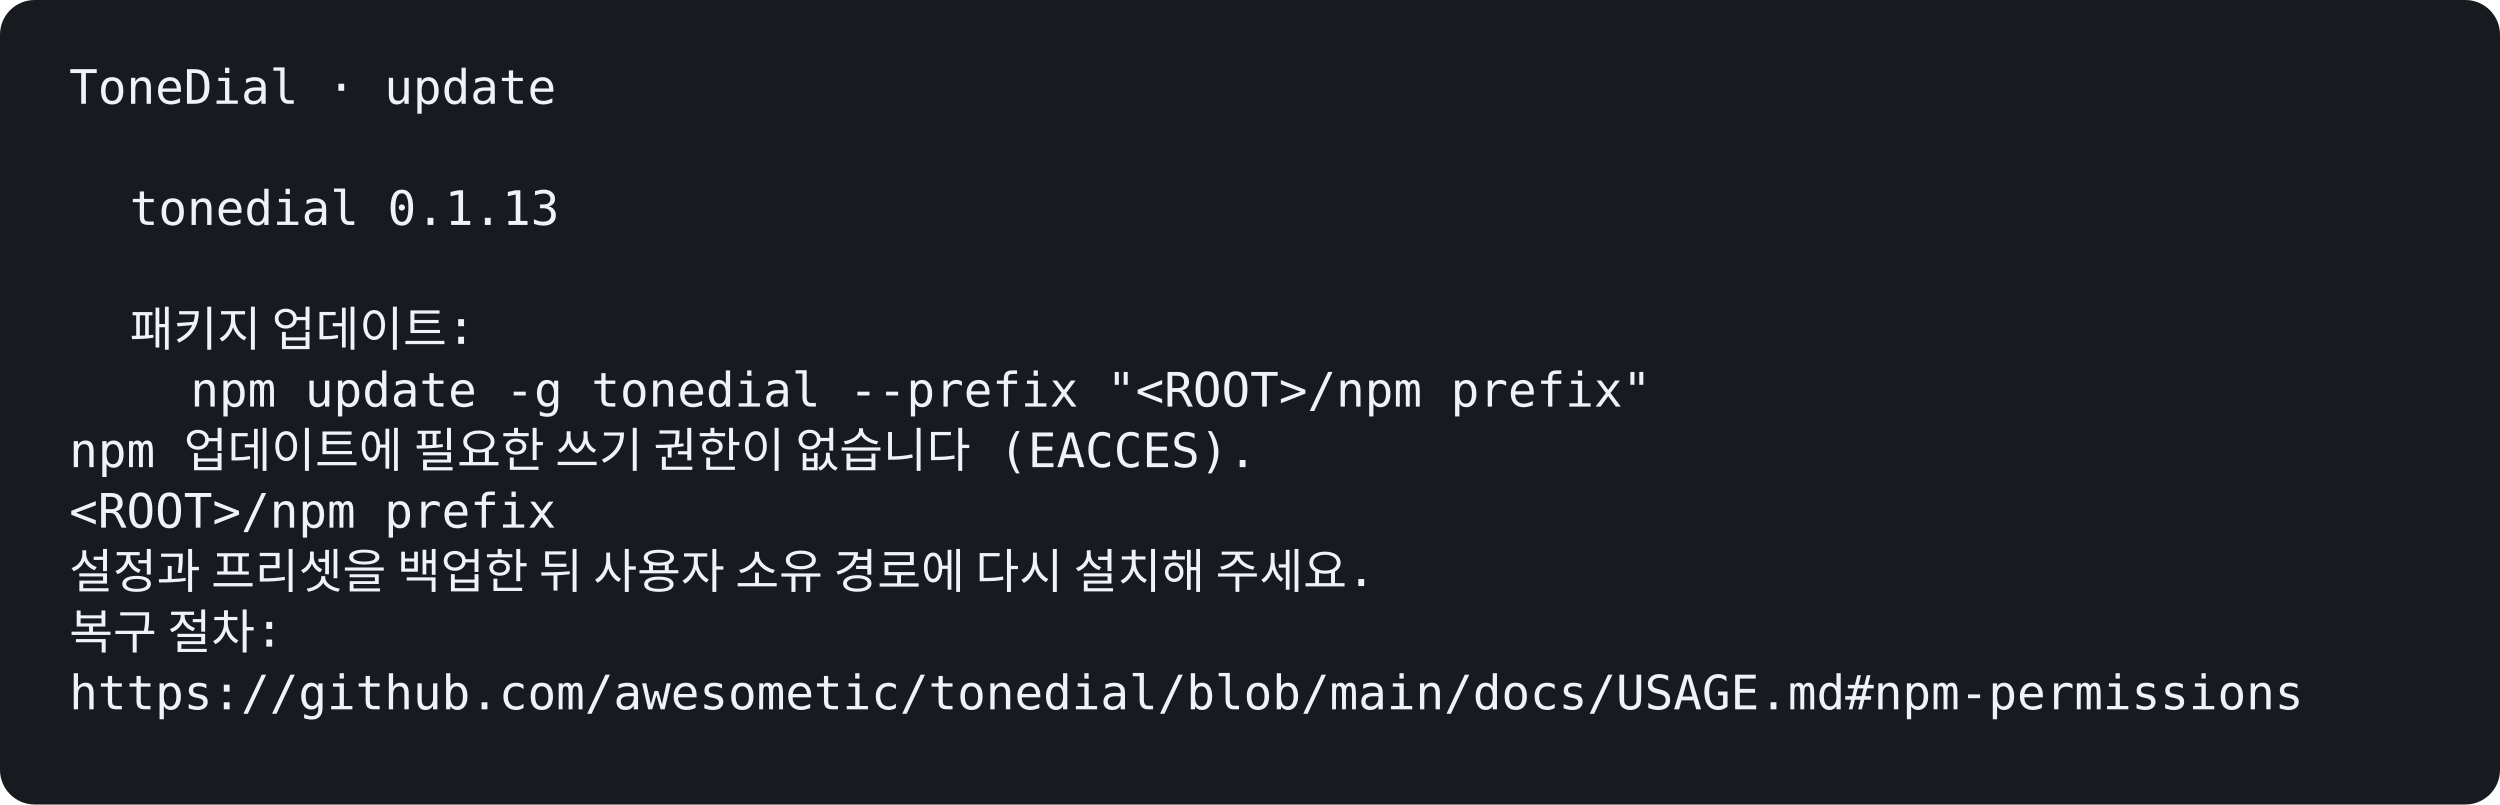
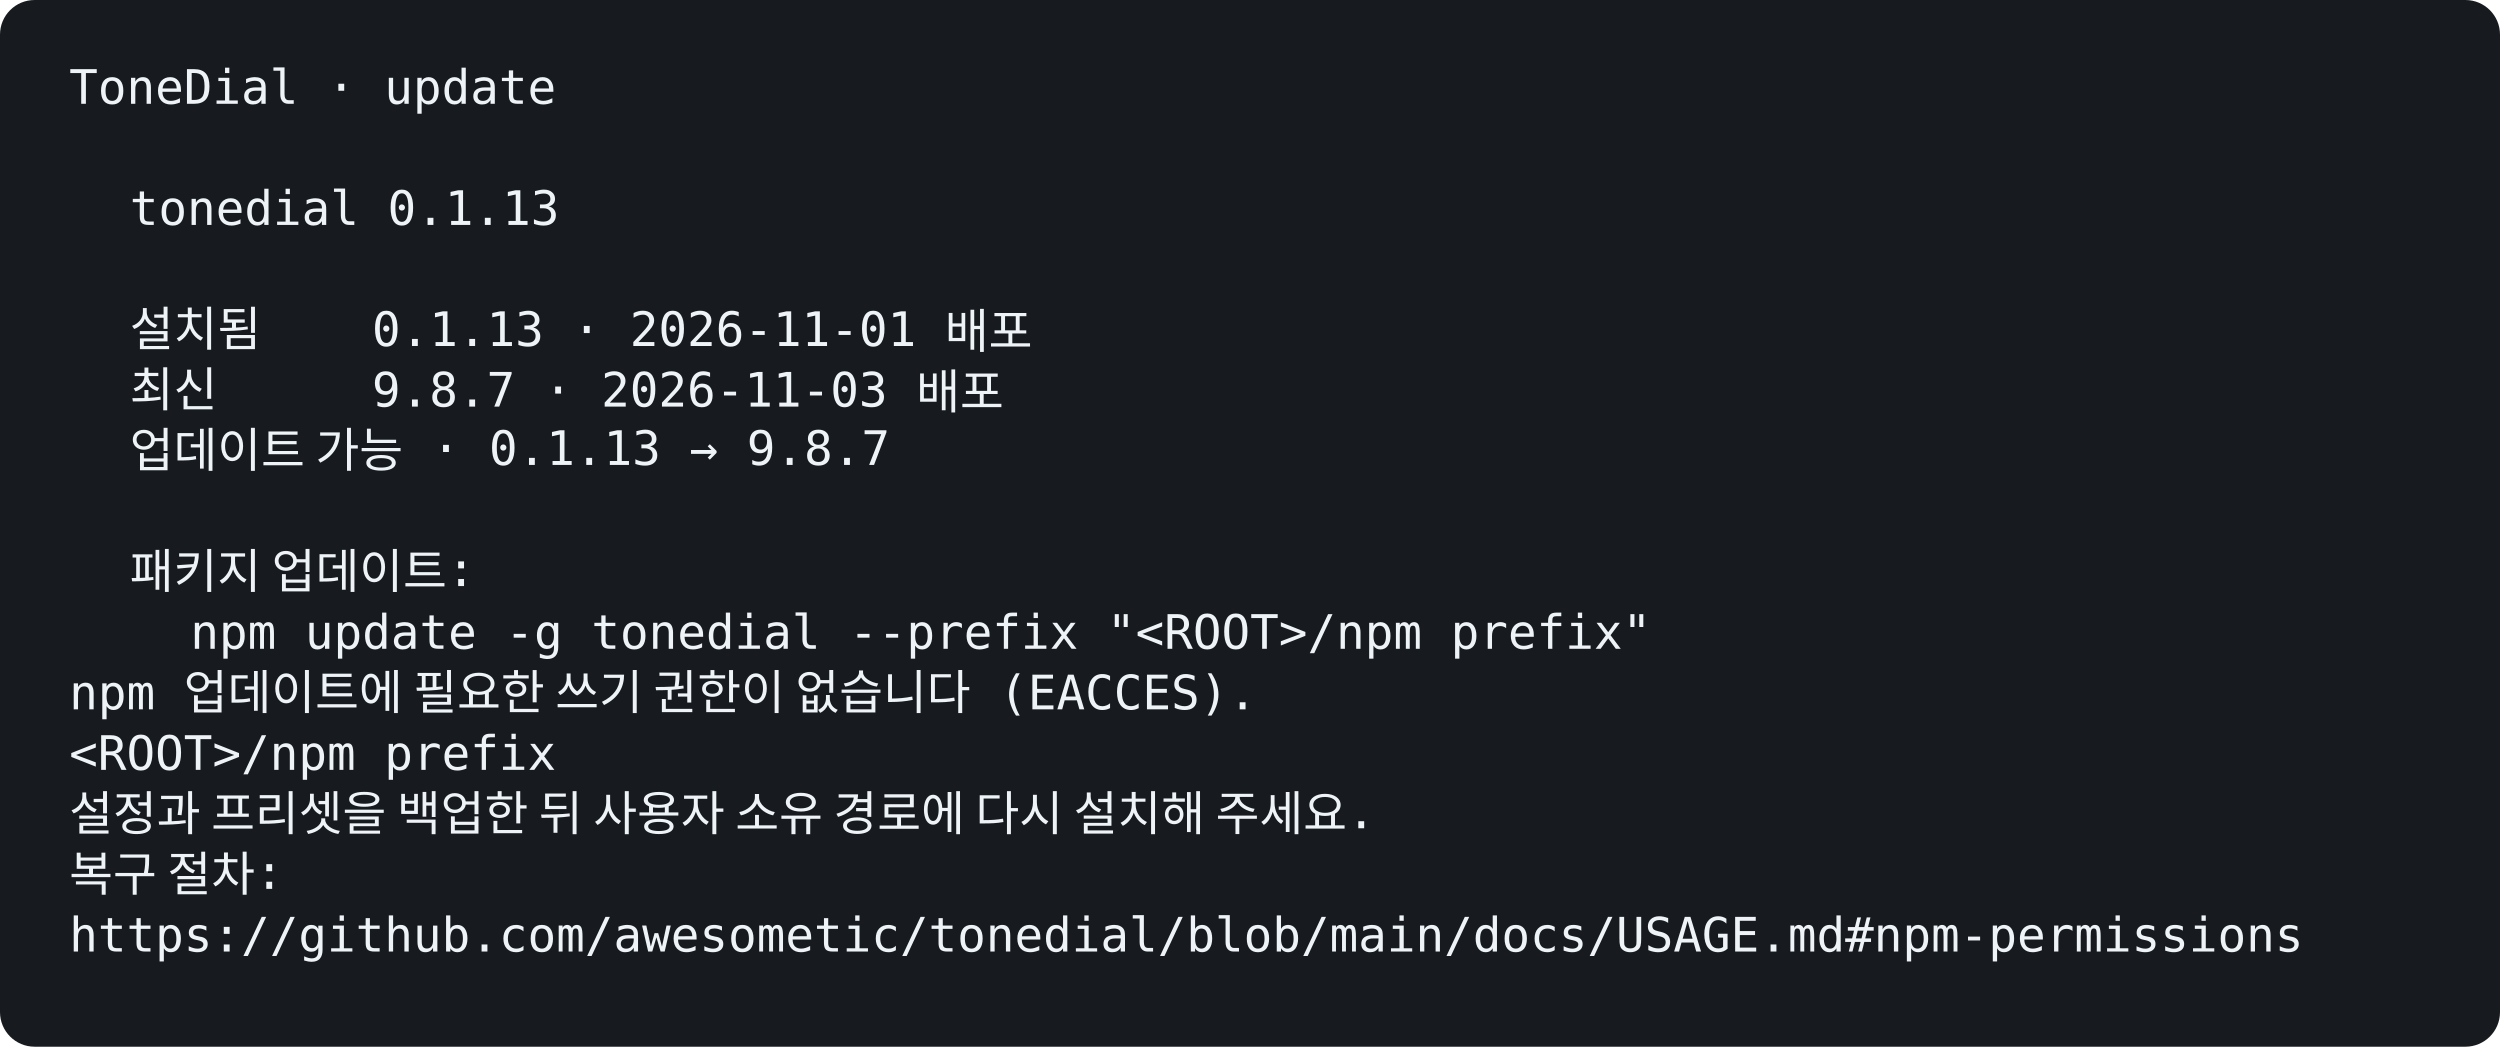
- <svg xmlns="http://www.w3.org/2000/svg" width="1156" height="372" viewBox="0 0 1156 372" role="img" aria-labelledby="title description">
+ <svg xmlns="http://www.w3.org/2000/svg" width="1156" height="484" viewBox="0 0 1156 484" role="img" aria-labelledby="title description">
  <rect width="100%" height="100%" rx="16" fill="#171b20" />
  <g font-family="ui-monospace, SFMono-Regular, Menlo, Consolas, monospace, system-ui" font-size="22">
    <text x="32" y="48" fill="#edf3f6" font-weight="400" opacity="1">ToneDial · update</text>
    <text x="60" y="104" fill="#edf3f6" font-weight="400" opacity="1">tonedial 0.1.13</text>
-     <text x="60" y="160" fill="#edf3f6" font-weight="400" opacity="1">패키지 업데이트:</text>
-     <text x="88" y="188" fill="#edf3f6" font-weight="400" opacity="1">npm update -g tonedial --prefix "&lt;ROOT&gt;/npm prefix"</text>
-     <text x="32" y="216" fill="#edf3f6" font-weight="400" opacity="1">npm 업데이트에 필요한 쓰기 권한이 없습니다 (EACCES).</text>
-     <text x="32" y="244" fill="#edf3f6" font-weight="400" opacity="1">&lt;ROOT&gt;/npm prefix</text>
-     <text x="32" y="272" fill="#edf3f6" font-weight="400" opacity="1">설정과 프리셋을 백업한 뒤 사용자 소유 경로에 다시 설치해 주세요.</text>
-     <text x="32" y="300" fill="#edf3f6" font-weight="400" opacity="1">복구 절차:</text>
-     <text x="32" y="328" fill="#edf3f6" font-weight="400" opacity="1">https://github.com/awesometic/tonedial/blob/main/docs/USAGE.md#npm-permissions</text>
+     <text x="60" y="160" fill="#edf3f6" font-weight="400" opacity="1">설치됨</text>
+     <text x="172" y="160" fill="#edf3f6" font-weight="400" opacity="1">0.1.13 · 2026-11-01 배포</text>
+     <text x="60" y="188" fill="#edf3f6" font-weight="400" opacity="1">최신</text>
+     <text x="172" y="188" fill="#edf3f6" font-weight="400" opacity="1">9.8.7 · 2026-11-03 배포</text>
+     <text x="60" y="216" fill="#edf3f6" font-weight="400" opacity="1">업데이트 가능 · 0.1.13 → 9.8.7</text>
+     <text x="60" y="272" fill="#edf3f6" font-weight="400" opacity="1">패키지 업데이트:</text>
+     <text x="88" y="300" fill="#edf3f6" font-weight="400" opacity="1">npm update -g tonedial --prefix "&lt;ROOT&gt;/npm prefix"</text>
+     <text x="32" y="328" fill="#edf3f6" font-weight="400" opacity="1">npm 업데이트에 필요한 쓰기 권한이 없습니다 (EACCES).</text>
+     <text x="32" y="356" fill="#edf3f6" font-weight="400" opacity="1">&lt;ROOT&gt;/npm prefix</text>
+     <text x="32" y="384" fill="#edf3f6" font-weight="400" opacity="1">설정과 프리셋을 백업한 뒤 사용자 소유 경로에 다시 설치해 주세요.</text>
+     <text x="32" y="412" fill="#edf3f6" font-weight="400" opacity="1">복구 절차:</text>
+     <text x="32" y="440" fill="#edf3f6" font-weight="400" opacity="1">https://github.com/awesometic/tonedial/blob/main/docs/USAGE.md#npm-permissions</text>
  </g>
</svg>
